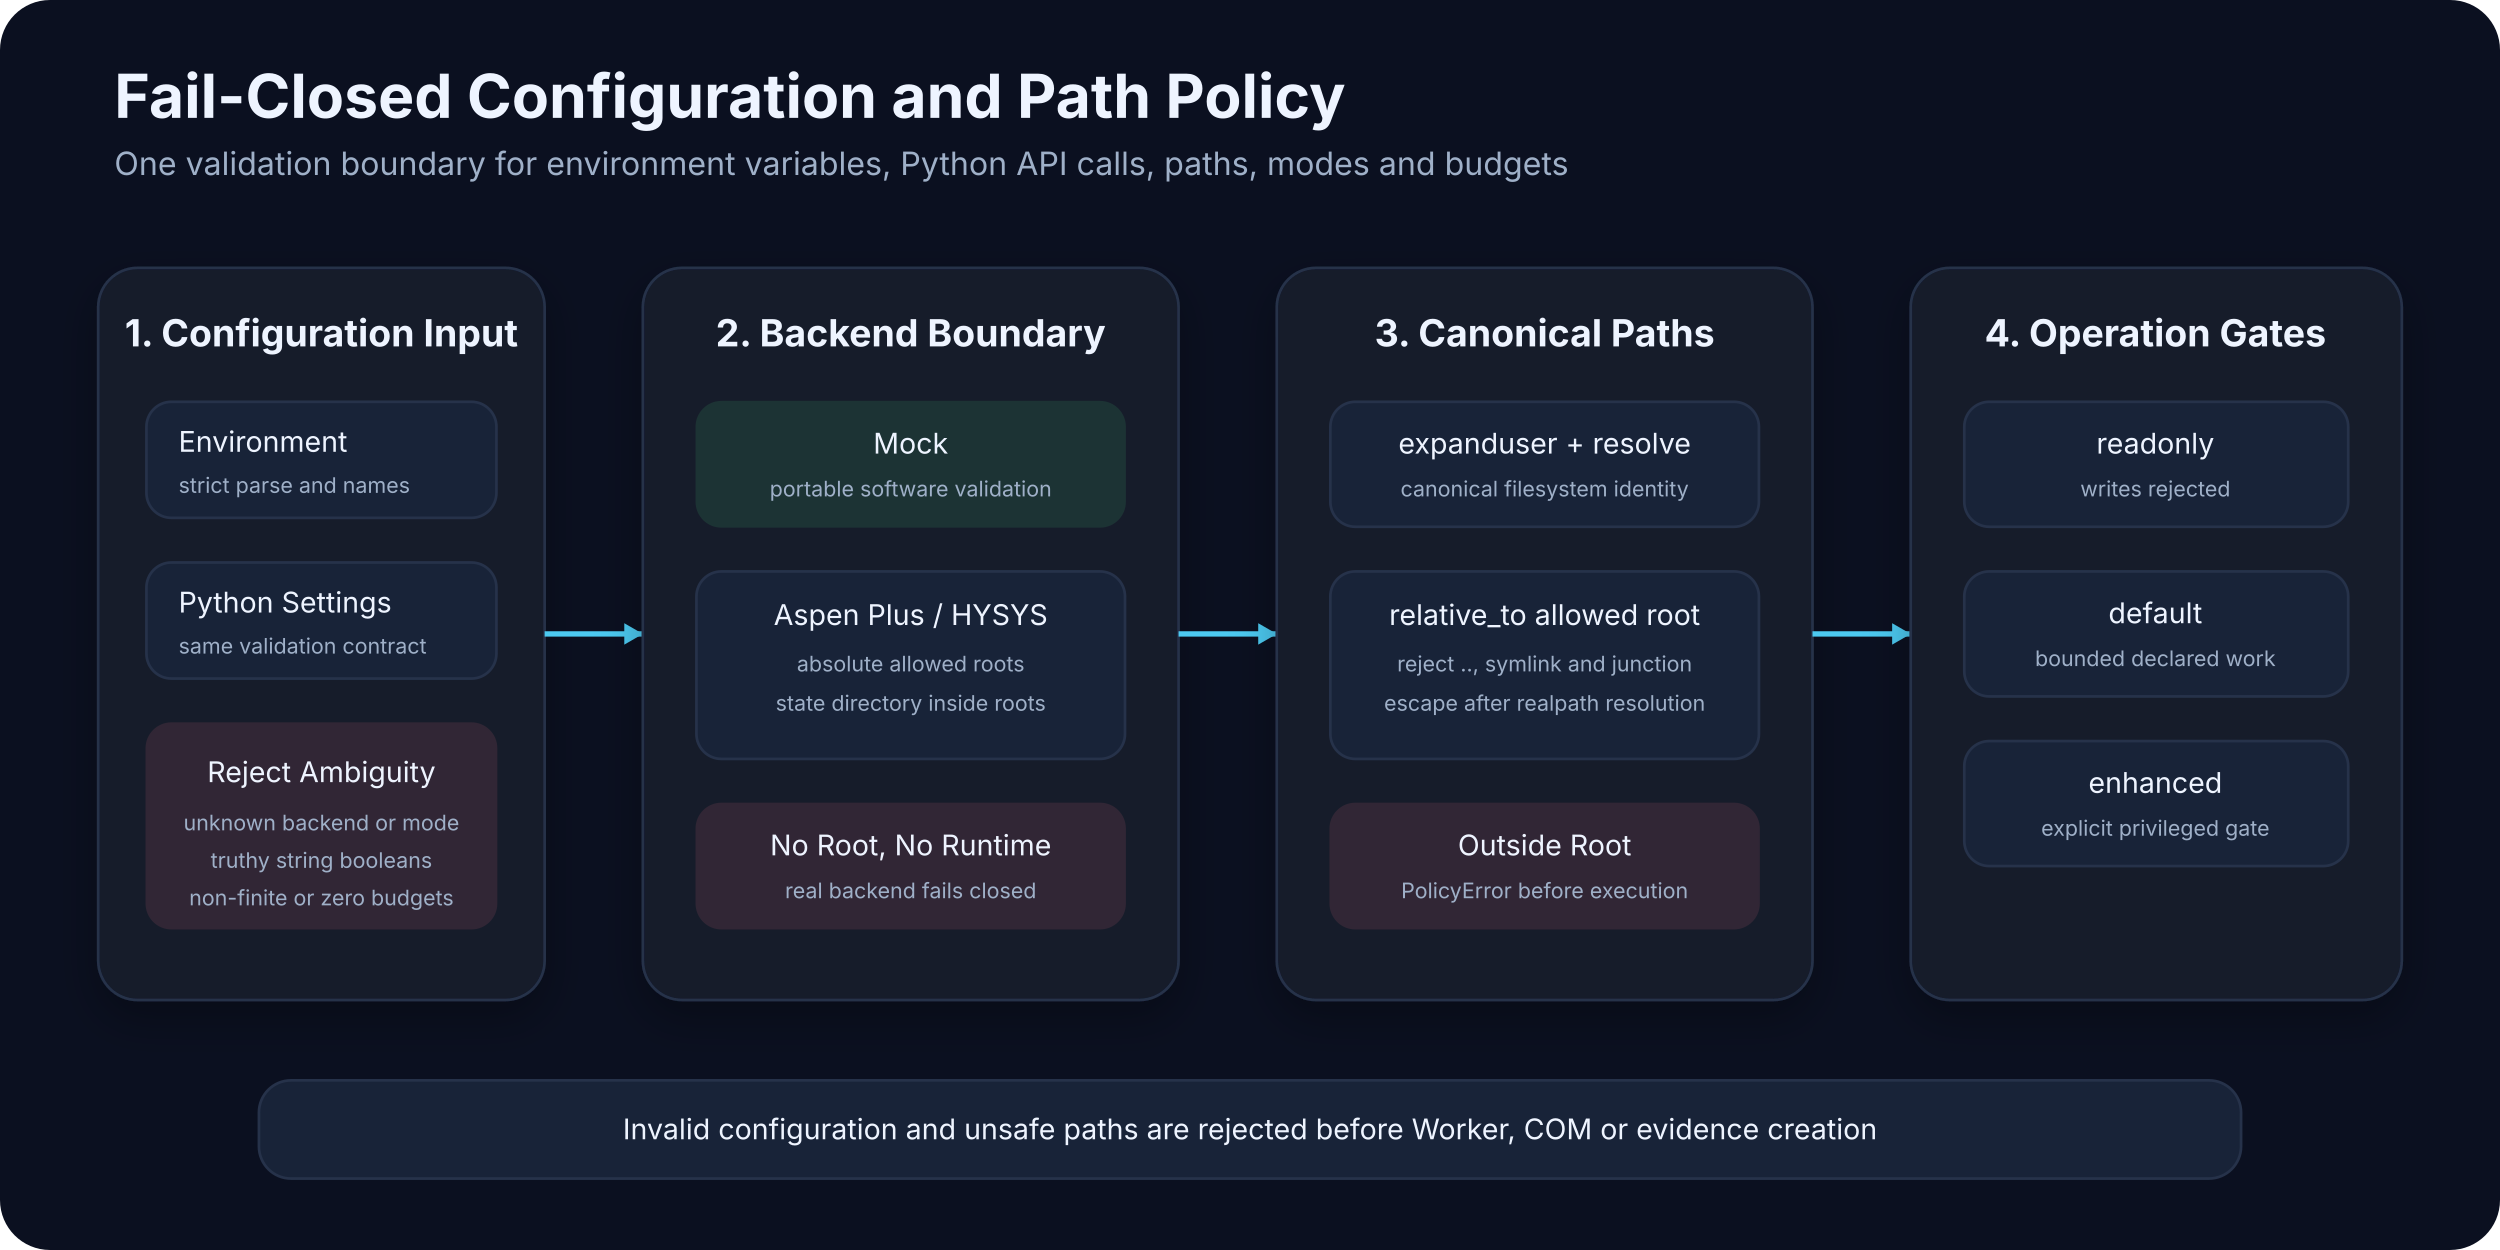
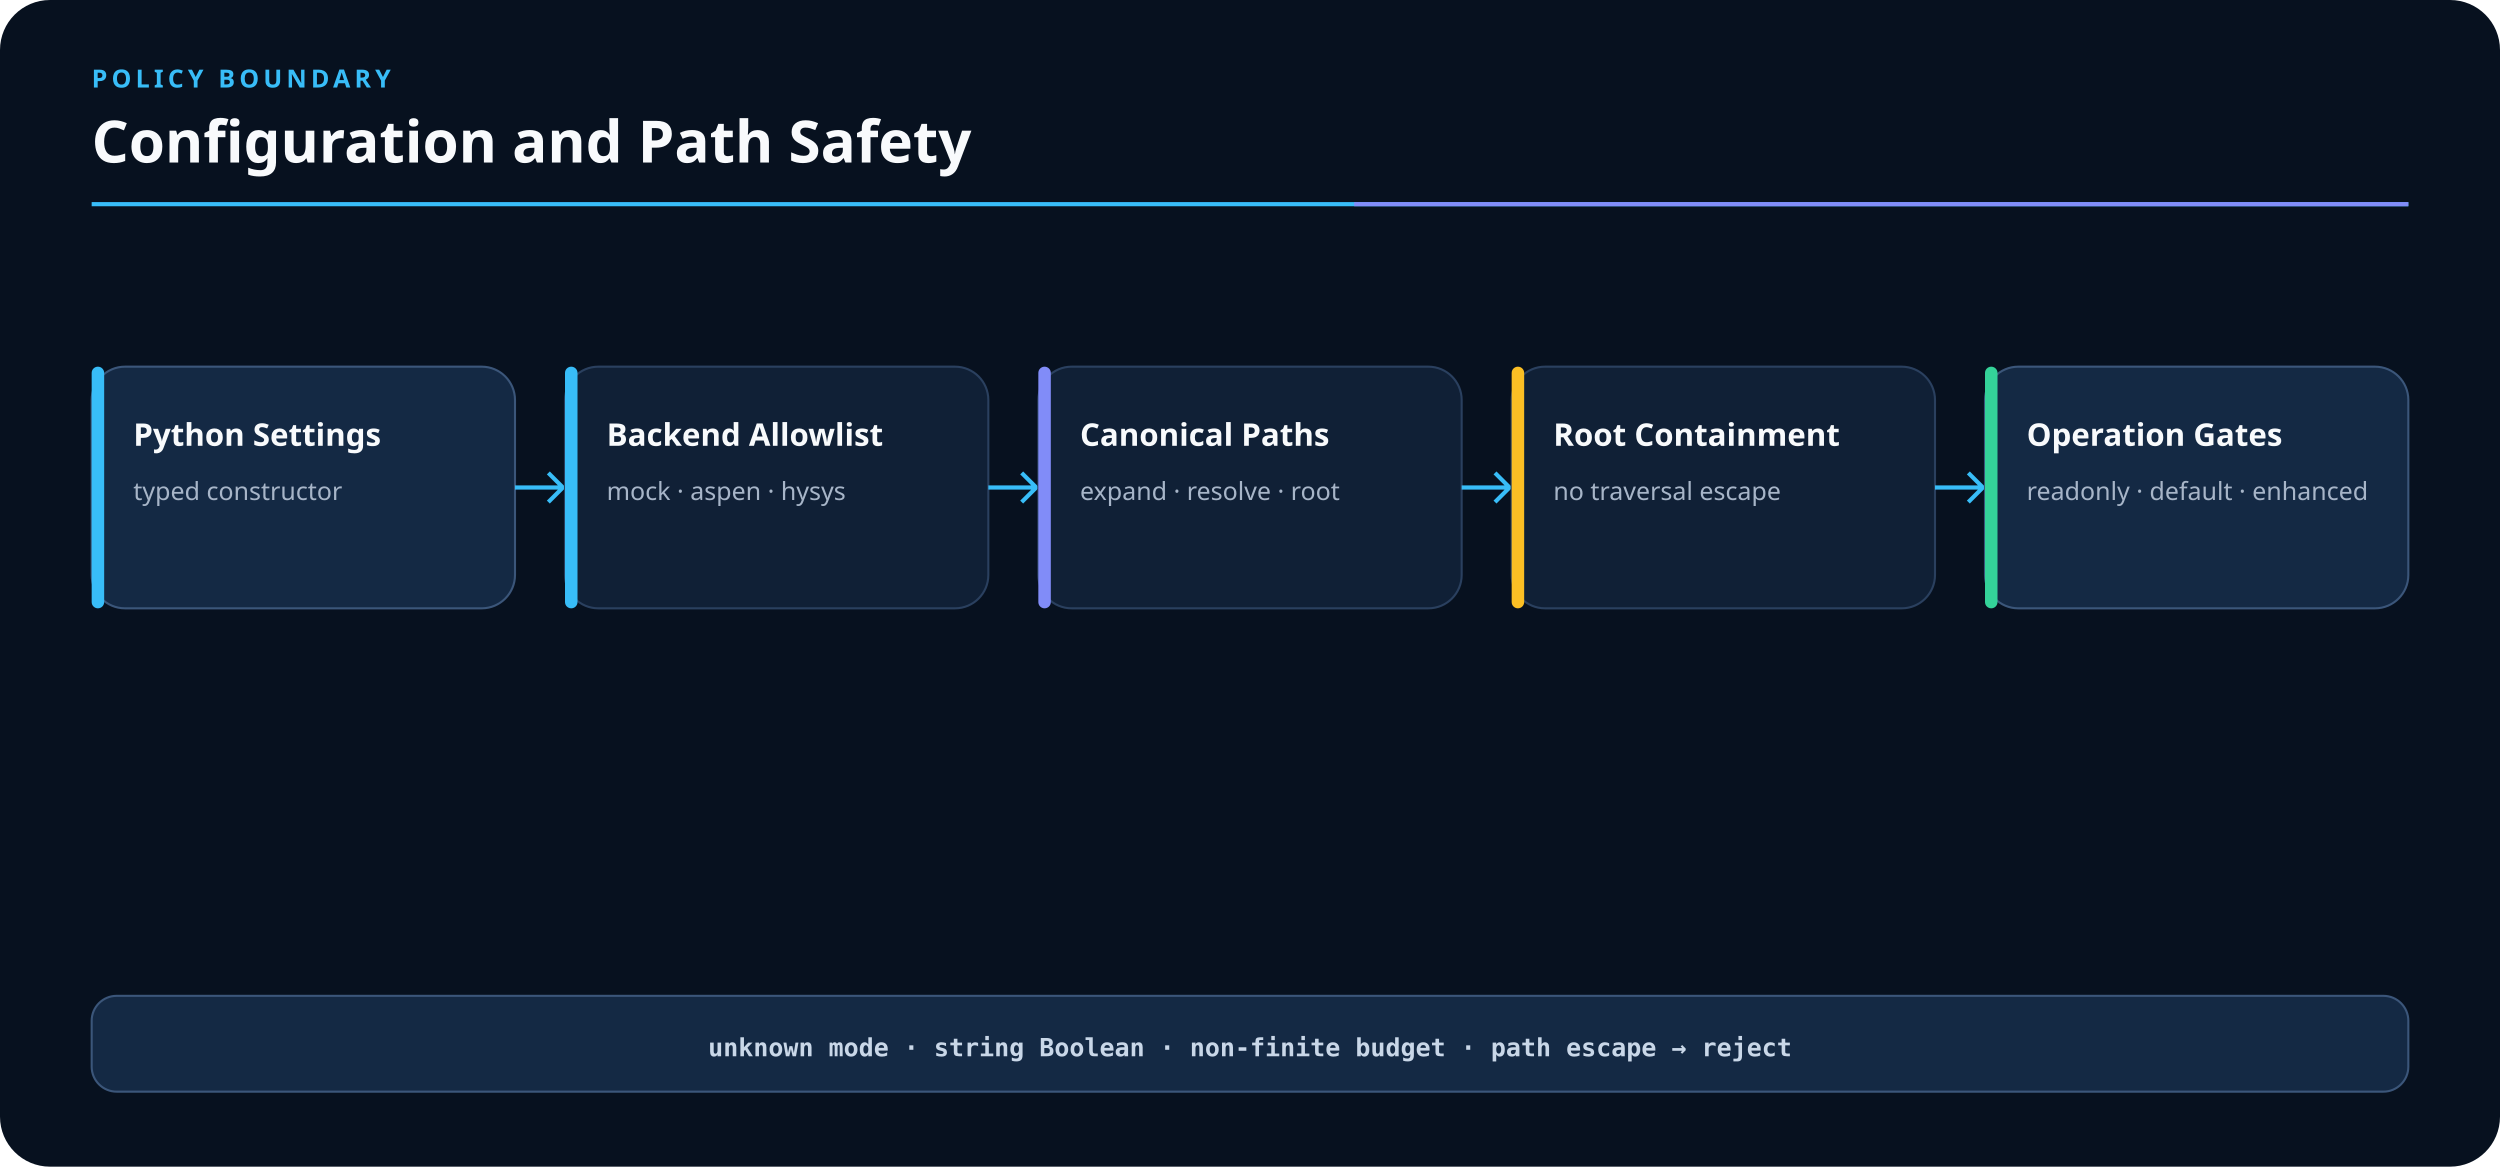
- <svg xmlns="http://www.w3.org/2000/svg" width="1400" height="700" viewBox="0 0 1400 700" role="img" aria-labelledby="policy-title policy-desc">
-   <rect width="1400" height="700" rx="28" fill="#0b1020" />
-   <defs>
-     <filter id="policy-shadow" x="-20%" y="-20%" width="140%" height="140%">
-       <feDropShadow dx="0" dy="10" stdDeviation="12" flood-color="#000" flood-opacity=".28" />
-     </filter>
-     <style>text{font-family:Inter,Segoe UI,Arial,sans-serif}.title{fill:#eef4ff;font-size:34px;font-weight:750}.sub{fill:#9fb0c8;font-size:18px}.h{fill:#eef4ff;font-size:21px;font-weight:700}.b{fill:#eef4ff;font-size:16px}.m{fill:#9fb0c8;font-size:14px}.small{fill:#9fb0c8;font-size:12px}.panel{fill:#131a2b;stroke:#26324a;stroke-width:1.5}.panel2{fill:#182338;stroke:#26324a;stroke-width:1.5}</style>
-   </defs>
-   <text x="64" y="66" class="title">Fail-Closed Configuration and Path Policy</text>
-   <text x="64" y="98" class="sub">One validation boundary for environment variables, Python API calls, paths, modes and budgets</text>
-   <rect x="55" y="150" width="250" height="410" rx="22" class="panel" filter="url(#policy-shadow)" />
-   <text x="180" y="194" class="h" text-anchor="middle">1. Configuration Input</text>
-   <rect x="82" y="225" width="196" height="65" rx="14" class="panel2" />
-   <text x="100" y="253" class="b">Environment</text>
-   <text x="100" y="276" class="small">strict parse and names</text>
-   <rect x="82" y="315" width="196" height="65" rx="14" class="panel2" />
-   <text x="100" y="343" class="b">Python Settings</text>
-   <text x="100" y="366" class="small">same validation contract</text>
-   <rect x="82" y="405" width="196" height="115" rx="14" fill="#fb7185" opacity=".12" stroke="#fb7185" />
-   <text x="180" y="438" class="b" text-anchor="middle">Reject Ambiguity</text>
-   <text x="180" y="465" class="small" text-anchor="middle">unknown backend or mode</text>
-   <text x="180" y="486" class="small" text-anchor="middle">truthy string booleans</text>
-   <text x="180" y="507" class="small" text-anchor="middle">non-finite or zero budgets</text>
-   <line x1="305" y1="355" x2="360" y2="355" stroke="#4cc9f0" stroke-width="3" />
-   <polygon points="360,355 349.6,361 349.6,349" fill="#4cc9f0" />
-   <rect x="360" y="150" width="300" height="410" rx="22" class="panel" filter="url(#policy-shadow)" />
-   <text x="510" y="194" class="h" text-anchor="middle">2. Backend Boundary</text>
-   <rect x="390" y="225" width="240" height="70" rx="14" fill="#4ade80" opacity=".12" stroke="#4ade80" />
-   <text x="510" y="254" class="b" text-anchor="middle">Mock</text>
-   <text x="510" y="278" class="small" text-anchor="middle">portable software validation</text>
-   <rect x="390" y="320" width="240" height="105" rx="14" class="panel2" />
-   <text x="510" y="350" class="b" text-anchor="middle">Aspen Plus / HYSYS</text>
-   <text x="510" y="376" class="small" text-anchor="middle">absolute allowed roots</text>
-   <text x="510" y="398" class="small" text-anchor="middle">state directory inside roots</text>
-   <rect x="390" y="450" width="240" height="70" rx="14" fill="#fb7185" opacity=".12" stroke="#fb7185" />
-   <text x="510" y="479" class="b" text-anchor="middle">No Root, No Runtime</text>
-   <text x="510" y="503" class="small" text-anchor="middle">real backend fails closed</text>
-   <line x1="660" y1="355" x2="715" y2="355" stroke="#4cc9f0" stroke-width="3" />
-   <polygon points="715,355 704.6,361 704.6,349" fill="#4cc9f0" />
-   <rect x="715" y="150" width="300" height="410" rx="22" class="panel" filter="url(#policy-shadow)" />
-   <text x="865" y="194" class="h" text-anchor="middle">3. Canonical Paths</text>
-   <rect x="745" y="225" width="240" height="70" rx="14" class="panel2" />
-   <text x="865" y="254" class="b" text-anchor="middle">expanduser + resolve</text>
-   <text x="865" y="278" class="small" text-anchor="middle">canonical filesystem identity</text>
-   <rect x="745" y="320" width="240" height="105" rx="14" class="panel2" />
-   <text x="865" y="350" class="b" text-anchor="middle">relative_to allowed root</text>
-   <text x="865" y="376" class="small" text-anchor="middle">reject .., symlink and junction</text>
-   <text x="865" y="398" class="small" text-anchor="middle">escape after realpath resolution</text>
-   <rect x="745" y="450" width="240" height="70" rx="14" fill="#fb7185" opacity=".12" stroke="#fb7185" />
-   <text x="865" y="479" class="b" text-anchor="middle">Outside Root</text>
-   <text x="865" y="503" class="small" text-anchor="middle">PolicyError before execution</text>
-   <line x1="1015" y1="355" x2="1070" y2="355" stroke="#4cc9f0" stroke-width="3" />
-   <polygon points="1070,355 1059.6,361 1059.6,349" fill="#4cc9f0" />
-   <rect x="1070" y="150" width="275" height="410" rx="22" class="panel" filter="url(#policy-shadow)" />
-   <text x="1207" y="194" class="h" text-anchor="middle">4. Operation Gates</text>
-   <rect x="1100" y="225" width="215" height="70" rx="14" class="panel2" />
-   <text x="1207" y="254" class="b" text-anchor="middle">readonly</text>
-   <text x="1207" y="278" class="small" text-anchor="middle">writes rejected</text>
-   <rect x="1100" y="320" width="215" height="70" rx="14" class="panel2" />
-   <text x="1207" y="349" class="b" text-anchor="middle">default</text>
-   <text x="1207" y="373" class="small" text-anchor="middle">bounded declared work</text>
-   <rect x="1100" y="415" width="215" height="70" rx="14" class="panel2" />
-   <text x="1207" y="444" class="b" text-anchor="middle">enhanced</text>
-   <text x="1207" y="468" class="small" text-anchor="middle">explicit privileged gate</text>
-   <rect x="145" y="605" width="1110" height="55" rx="18" class="panel2" />
-   <text x="700" y="638" class="b" text-anchor="middle">Invalid configuration and unsafe paths are rejected before Worker, COM or evidence creation</text>
+ <svg xmlns="http://www.w3.org/2000/svg" viewBox="0 0 1200 560" role="img" aria-labelledby="title desc">
+   <style>.h{font:700 28px system-ui,sans-serif;fill:#F8FAFC}.e{font:700 12px system-ui,sans-serif;fill:#38BDF8;letter-spacing:2px}.l{font:650 15px system-ui,sans-serif;fill:#F8FAFC}.s{font:500 12px system-ui,sans-serif;fill:#A7B5C8}.m{font:600 12px monospace;fill:#C9D7E8}.c{fill:#102036;stroke:#2A405F}.d{fill:#142944;stroke:#3B567A}</style>
+   <rect width="1200" height="560" rx="24" fill="#07111F" />
+   <text x="44" y="42" class="e">POLICY BOUNDARY</text>
+   <text x="44" y="78" class="h">Configuration and Path Safety</text>
+   <path d="M44 98H1156" stroke="#38BDF8" stroke-width="2" />
+   <path d="M650 98H1156" stroke="#818CF8" stroke-width="2" />
+   <rect x="44.0" y="176" width="203.2" height="116" rx="16" class="d" />
+   <rect x="44.0" y="176" width="6" height="116" rx="3" fill="#38BDF8" />
+   <text x="64.0" y="214" class="l">Python Settings</text>
+   <text x="64.0" y="240" class="s">typed constructor</text>
+   <path d="M247.2 234.0h23m-7-7 7 7-7 7" fill="none" stroke="#38BDF8" stroke-width="2" />
+   <rect x="271.2" y="176" width="203.2" height="116" rx="16" class="c" />
+   <rect x="271.2" y="176" width="6" height="116" rx="3" fill="#38BDF8" />
+   <text x="291.2" y="214" class="l">Backend Allowlist</text>
+   <text x="291.2" y="240" class="s">mock · aspen · hysys</text>
+   <path d="M474.4 234.0h23m-7-7 7 7-7 7" fill="none" stroke="#38BDF8" stroke-width="2" />
+   <rect x="498.4" y="176" width="203.2" height="116" rx="16" class="c" />
+   <rect x="498.4" y="176" width="6" height="116" rx="3" fill="#818CF8" />
+   <text x="518.4" y="214" class="l">Canonical Paths</text>
+   <text x="518.4" y="240" class="s">expand · resolve · root</text>
+   <path d="M701.6 234.0h23m-7-7 7 7-7 7" fill="none" stroke="#38BDF8" stroke-width="2" />
+   <rect x="725.6" y="176" width="203.2" height="116" rx="16" class="c" />
+   <rect x="725.6" y="176" width="6" height="116" rx="3" fill="#FBBF24" />
+   <text x="745.6" y="214" class="l">Root Containment</text>
+   <text x="745.6" y="240" class="s">no traversal escape</text>
+   <path d="M928.8 234.0h23m-7-7 7 7-7 7" fill="none" stroke="#38BDF8" stroke-width="2" />
+   <rect x="952.8" y="176" width="203.2" height="116" rx="16" class="d" />
+   <rect x="952.8" y="176" width="6" height="116" rx="3" fill="#34D399" />
+   <text x="972.8" y="214" class="l">Operation Gates</text>
+   <text x="972.8" y="240" class="s">readonly · default · enhanced</text>
+   <rect x="44" y="478" width="1112" height="46" rx="12" class="d" />
+   <text x="600" y="507" class="m" text-anchor="middle">unknown mode · string Boolean · non-finite budget · path escape → reject</text>
</svg>
